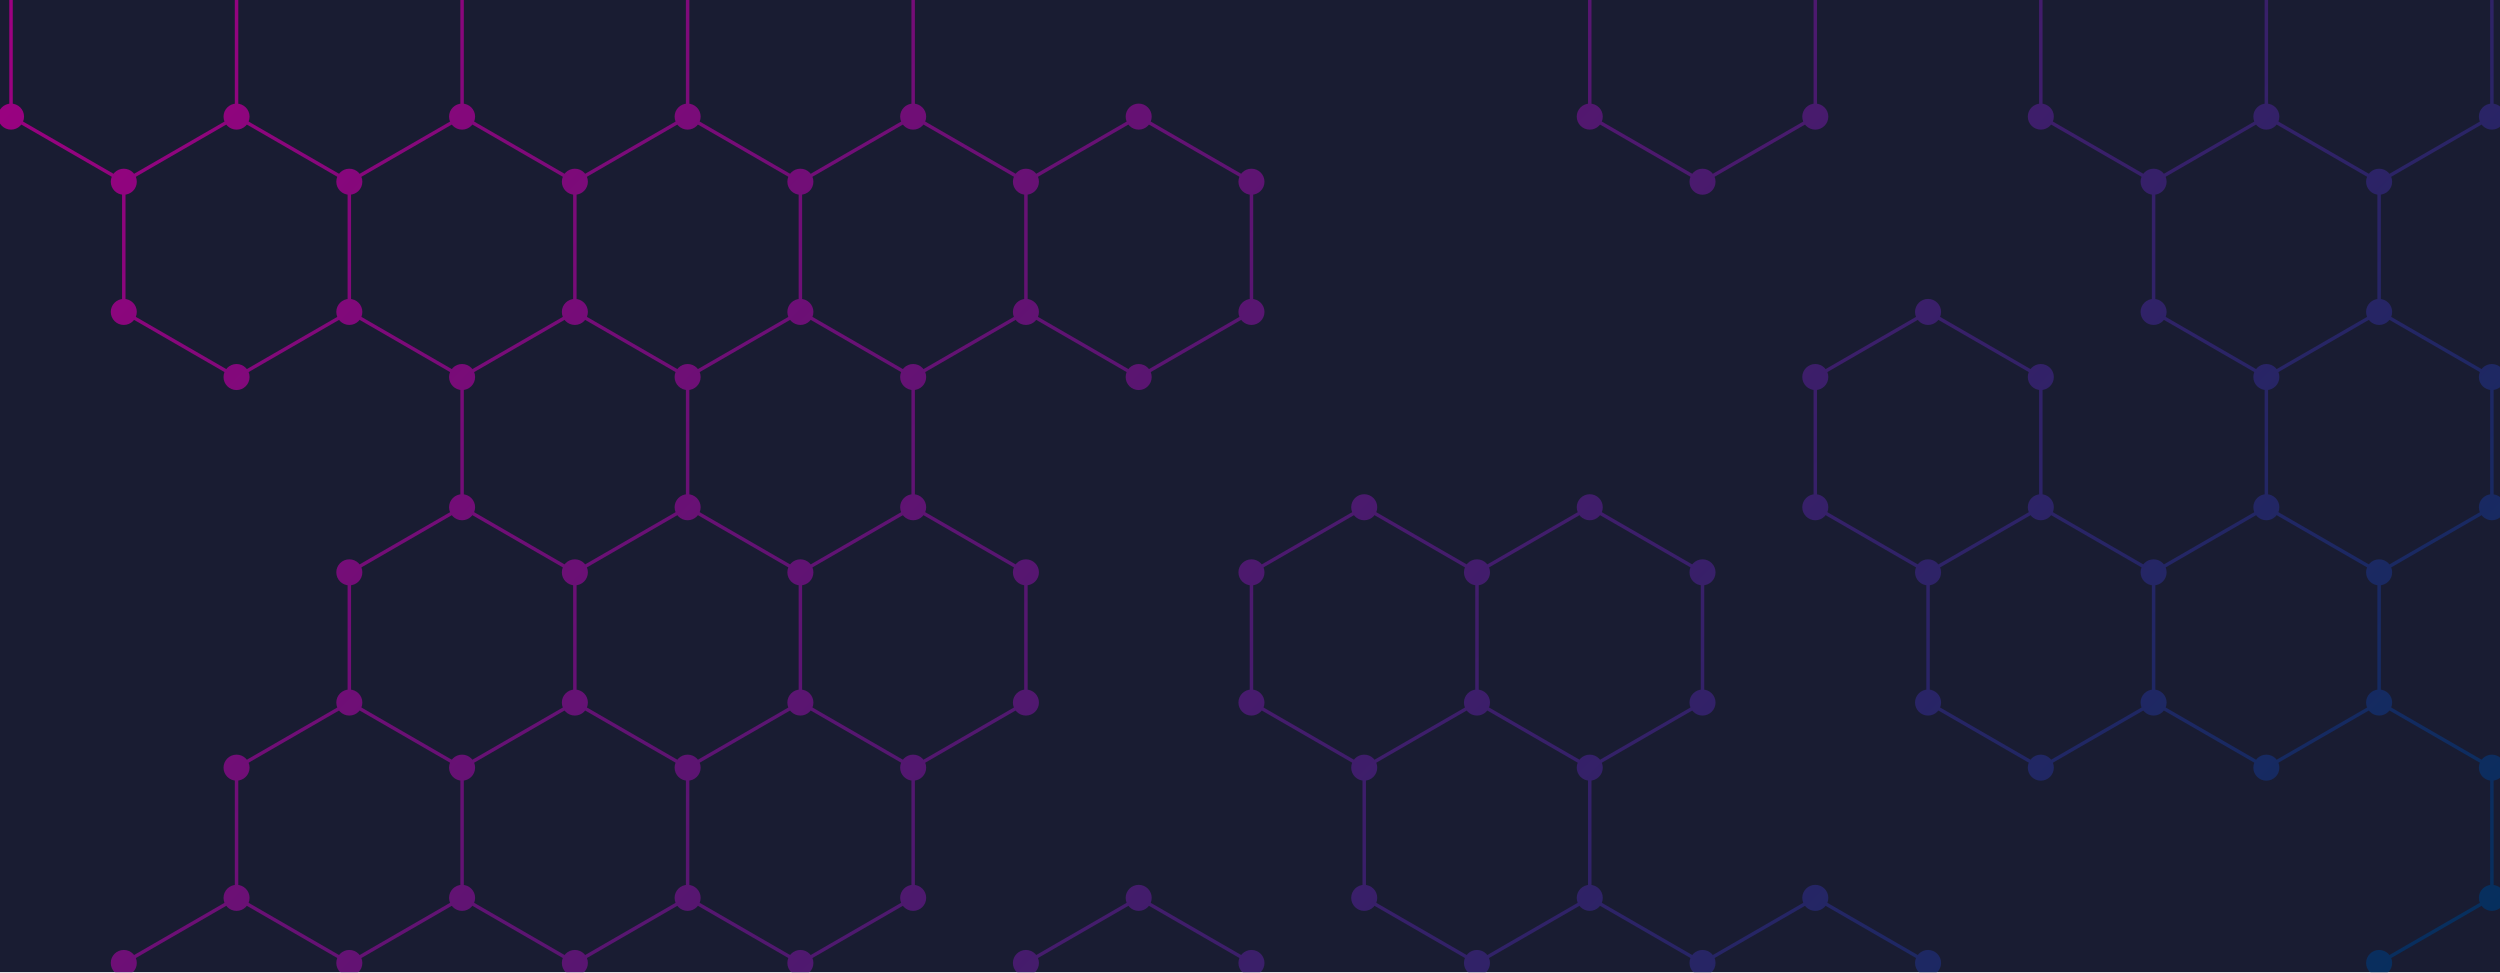
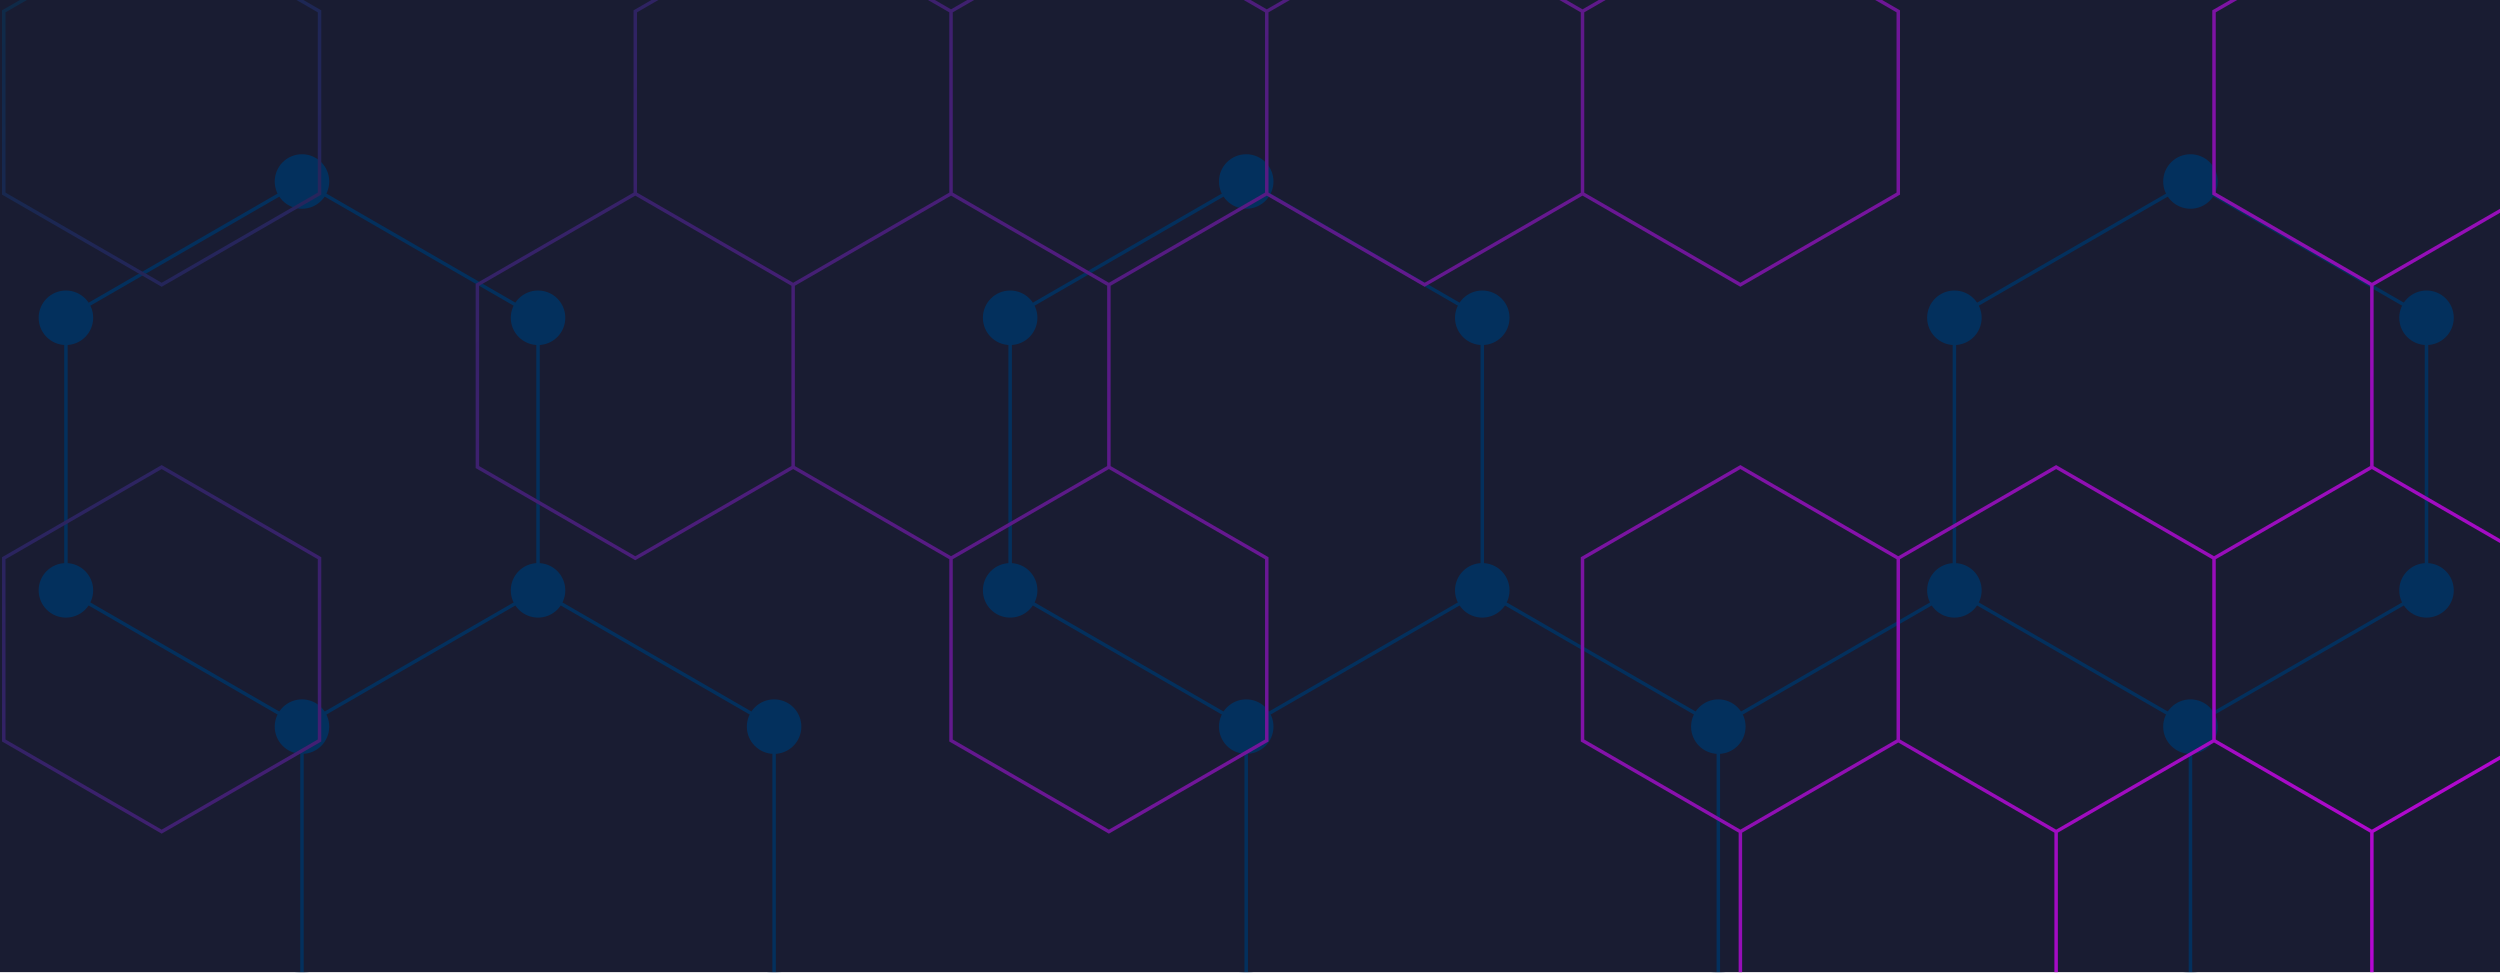
<svg xmlns="http://www.w3.org/2000/svg" version="1.1" width="1440" height="560" preserveAspectRatio="none" viewBox="0 0 1440 560">
-   <g mask="url(&quot;#SvgjsMask1004&quot;)" fill="none">
+   <g mask="url(&quot;#SvgjsMask1344&quot;)" fill="none">
    <rect width="1440" height="560" x="0" y="0" fill="rgba(25, 28, 50, 1)" />
-     <path d="M71.3 -45.33L136.25 -7.83L136.25 67.17L71.3 104.67L6.35 67.17L6.35 -7.83zM136.25 67.17L201.21 104.67L201.21 179.67L136.25 217.17L71.3 179.67L71.3 104.67zM136.25 517.17L201.21 554.67L201.21 629.67L136.25 667.17L71.3 629.67L71.3 554.67zM266.16 67.17L331.12 104.67L331.12 179.67L266.16 217.17L201.21 179.67L201.21 104.67zM266.16 292.17L331.12 329.67L331.12 404.67L266.16 442.17L201.21 404.67L201.21 329.67zM201.21 404.67L266.16 442.17L266.16 517.17L201.21 554.67L136.25 517.17L136.25 442.17zM331.12 -45.33L396.07 -7.83L396.07 67.17L331.12 104.67L266.16 67.17L266.16 -7.83zM331.12 179.67L396.07 217.17L396.07 292.17L331.12 329.67L266.16 292.17L266.16 217.17zM331.12 404.67L396.07 442.17L396.07 517.17L331.12 554.67L266.16 517.17L266.16 442.17zM396.07 517.17L461.02 554.67L461.02 629.67L396.07 667.17L331.12 629.67L331.12 554.67zM461.02 -45.33L525.98 -7.83L525.98 67.17L461.02 104.67L396.07 67.17L396.07 -7.83zM525.98 67.17L590.93 104.67L590.93 179.67L525.98 217.17L461.02 179.67L461.02 104.67zM461.02 179.67L525.98 217.17L525.98 292.17L461.02 329.67L396.07 292.17L396.07 217.17zM525.98 292.17L590.93 329.67L590.93 404.67L525.98 442.17L461.02 404.67L461.02 329.67zM461.02 404.67L525.98 442.17L525.98 517.17L461.02 554.67L396.07 517.17L396.07 442.17zM655.88 67.17L720.84 104.67L720.84 179.67L655.88 217.17L590.93 179.67L590.93 104.67zM655.88 517.17L720.84 554.67L720.84 629.67L655.88 667.17L590.93 629.67L590.93 554.67zM785.79 292.17L850.75 329.67L850.75 404.67L785.79 442.17L720.84 404.67L720.84 329.67zM915.7 292.17L980.65 329.67L980.65 404.67L915.7 442.17L850.74 404.67L850.74 329.67zM850.74 404.67L915.7 442.17L915.7 517.17L850.74 554.67L785.79 517.17L785.79 442.17zM915.7 517.17L980.65 554.67L980.65 629.67L915.7 667.17L850.74 629.67L850.74 554.67zM980.65 -45.33L1045.61 -7.83L1045.61 67.17L980.65 104.67L915.7 67.17L915.7 -7.83zM1045.61 517.17L1110.56 554.67L1110.56 629.67L1045.61 667.17L980.65 629.67L980.65 554.67zM1110.56 179.67L1175.51 217.17L1175.51 292.17L1110.56 329.67L1045.61 292.17L1045.61 217.17zM1175.51 292.17L1240.47 329.67L1240.47 404.67L1175.51 442.17L1110.56 404.67L1110.56 329.67zM1240.47 -45.33L1305.42 -7.83L1305.42 67.17L1240.47 104.67L1175.51 67.17L1175.51 -7.83zM1305.42 67.17L1370.37 104.67L1370.37 179.67L1305.42 217.17L1240.47 179.67L1240.47 104.67zM1305.42 292.17L1370.37 329.67L1370.37 404.67L1305.42 442.17L1240.47 404.67L1240.47 329.67zM1370.38 -45.33L1435.33 -7.83L1435.33 67.17L1370.38 104.67L1305.42 67.17L1305.42 -7.83zM1435.33 67.17L1500.28 104.67L1500.28 179.67L1435.33 217.17L1370.38 179.67L1370.38 104.67zM1370.38 179.67L1435.33 217.17L1435.33 292.17L1370.38 329.67L1305.42 292.17L1305.42 217.17zM1435.33 292.17L1500.28 329.67L1500.28 404.67L1435.33 442.17L1370.38 404.67L1370.38 329.67zM1435.33 517.17L1500.28 554.67L1500.28 629.67L1435.33 667.17L1370.38 629.67L1370.38 554.67zM1500.28 -45.33L1565.24 -7.83L1565.24 67.17L1500.28 104.67L1435.33 67.17L1435.33 -7.83zM1565.24 67.17L1630.19 104.67L1630.19 179.67L1565.24 217.17L1500.28 179.67L1500.28 104.67zM1565.24 292.17L1630.19 329.67L1630.19 404.67L1565.24 442.17L1500.28 404.67L1500.28 329.67zM1500.28 404.67L1565.24 442.17L1565.24 517.17L1500.28 554.67L1435.33 517.17L1435.33 442.17z" stroke="url(#SvgjsLinearGradient1005)" stroke-width="2" />
-     <path d="M63.8 -45.33 a7.5 7.5 0 1 0 15 0 a7.5 7.5 0 1 0 -15 0zM128.75 -7.83 a7.5 7.5 0 1 0 15 0 a7.5 7.5 0 1 0 -15 0zM128.75 67.17 a7.5 7.5 0 1 0 15 0 a7.5 7.5 0 1 0 -15 0zM63.8 104.67 a7.5 7.5 0 1 0 15 0 a7.5 7.5 0 1 0 -15 0zM-1.15 67.17 a7.5 7.5 0 1 0 15 0 a7.5 7.5 0 1 0 -15 0zM-1.15 -7.83 a7.5 7.5 0 1 0 15 0 a7.5 7.5 0 1 0 -15 0zM193.71 104.67 a7.5 7.5 0 1 0 15 0 a7.5 7.5 0 1 0 -15 0zM193.71 179.67 a7.5 7.5 0 1 0 15 0 a7.5 7.5 0 1 0 -15 0zM128.75 217.17 a7.5 7.5 0 1 0 15 0 a7.5 7.5 0 1 0 -15 0zM63.8 179.67 a7.5 7.5 0 1 0 15 0 a7.5 7.5 0 1 0 -15 0zM128.75 517.17 a7.5 7.5 0 1 0 15 0 a7.5 7.5 0 1 0 -15 0zM193.71 554.67 a7.5 7.5 0 1 0 15 0 a7.5 7.5 0 1 0 -15 0zM193.71 629.67 a7.5 7.5 0 1 0 15 0 a7.5 7.5 0 1 0 -15 0zM128.75 667.17 a7.5 7.5 0 1 0 15 0 a7.5 7.5 0 1 0 -15 0zM63.8 629.67 a7.5 7.5 0 1 0 15 0 a7.5 7.5 0 1 0 -15 0zM63.8 554.67 a7.5 7.5 0 1 0 15 0 a7.5 7.5 0 1 0 -15 0zM258.66 67.17 a7.5 7.5 0 1 0 15 0 a7.5 7.5 0 1 0 -15 0zM323.62 104.67 a7.5 7.5 0 1 0 15 0 a7.5 7.5 0 1 0 -15 0zM323.62 179.67 a7.5 7.5 0 1 0 15 0 a7.5 7.5 0 1 0 -15 0zM258.66 217.17 a7.5 7.5 0 1 0 15 0 a7.5 7.5 0 1 0 -15 0zM258.66 292.17 a7.5 7.5 0 1 0 15 0 a7.5 7.5 0 1 0 -15 0zM323.62 329.67 a7.5 7.5 0 1 0 15 0 a7.5 7.5 0 1 0 -15 0zM323.62 404.67 a7.5 7.5 0 1 0 15 0 a7.5 7.5 0 1 0 -15 0zM258.66 442.17 a7.5 7.5 0 1 0 15 0 a7.5 7.5 0 1 0 -15 0zM193.71 404.67 a7.5 7.5 0 1 0 15 0 a7.5 7.5 0 1 0 -15 0zM193.71 329.67 a7.5 7.5 0 1 0 15 0 a7.5 7.5 0 1 0 -15 0zM258.66 517.17 a7.5 7.5 0 1 0 15 0 a7.5 7.5 0 1 0 -15 0zM128.75 442.17 a7.5 7.5 0 1 0 15 0 a7.5 7.5 0 1 0 -15 0zM323.62 -45.33 a7.5 7.5 0 1 0 15 0 a7.5 7.5 0 1 0 -15 0zM388.57 -7.83 a7.5 7.5 0 1 0 15 0 a7.5 7.5 0 1 0 -15 0zM388.57 67.17 a7.5 7.5 0 1 0 15 0 a7.5 7.5 0 1 0 -15 0zM258.66 -7.83 a7.5 7.5 0 1 0 15 0 a7.5 7.5 0 1 0 -15 0zM388.57 217.17 a7.5 7.5 0 1 0 15 0 a7.5 7.5 0 1 0 -15 0zM388.57 292.17 a7.5 7.5 0 1 0 15 0 a7.5 7.5 0 1 0 -15 0zM388.57 442.17 a7.5 7.5 0 1 0 15 0 a7.5 7.5 0 1 0 -15 0zM388.57 517.17 a7.5 7.5 0 1 0 15 0 a7.5 7.5 0 1 0 -15 0zM323.62 554.67 a7.5 7.5 0 1 0 15 0 a7.5 7.5 0 1 0 -15 0zM453.52 554.67 a7.5 7.5 0 1 0 15 0 a7.5 7.5 0 1 0 -15 0zM453.52 629.67 a7.5 7.5 0 1 0 15 0 a7.5 7.5 0 1 0 -15 0zM388.57 667.17 a7.5 7.5 0 1 0 15 0 a7.5 7.5 0 1 0 -15 0zM323.62 629.67 a7.5 7.5 0 1 0 15 0 a7.5 7.5 0 1 0 -15 0zM453.52 -45.33 a7.5 7.5 0 1 0 15 0 a7.5 7.5 0 1 0 -15 0zM518.48 -7.83 a7.5 7.5 0 1 0 15 0 a7.5 7.5 0 1 0 -15 0zM518.48 67.17 a7.5 7.5 0 1 0 15 0 a7.5 7.5 0 1 0 -15 0zM453.52 104.67 a7.5 7.5 0 1 0 15 0 a7.5 7.5 0 1 0 -15 0zM583.43 104.67 a7.5 7.5 0 1 0 15 0 a7.5 7.5 0 1 0 -15 0zM583.43 179.67 a7.5 7.5 0 1 0 15 0 a7.5 7.5 0 1 0 -15 0zM518.48 217.17 a7.5 7.5 0 1 0 15 0 a7.5 7.5 0 1 0 -15 0zM453.52 179.67 a7.5 7.5 0 1 0 15 0 a7.5 7.5 0 1 0 -15 0zM518.48 292.17 a7.5 7.5 0 1 0 15 0 a7.5 7.5 0 1 0 -15 0zM453.52 329.67 a7.5 7.5 0 1 0 15 0 a7.5 7.5 0 1 0 -15 0zM583.43 329.67 a7.5 7.5 0 1 0 15 0 a7.5 7.5 0 1 0 -15 0zM583.43 404.67 a7.5 7.5 0 1 0 15 0 a7.5 7.5 0 1 0 -15 0zM518.48 442.17 a7.5 7.5 0 1 0 15 0 a7.5 7.5 0 1 0 -15 0zM453.52 404.67 a7.5 7.5 0 1 0 15 0 a7.5 7.5 0 1 0 -15 0zM518.48 517.17 a7.5 7.5 0 1 0 15 0 a7.5 7.5 0 1 0 -15 0zM648.38 67.17 a7.5 7.5 0 1 0 15 0 a7.5 7.5 0 1 0 -15 0zM713.34 104.67 a7.5 7.5 0 1 0 15 0 a7.5 7.5 0 1 0 -15 0zM713.34 179.67 a7.5 7.5 0 1 0 15 0 a7.5 7.5 0 1 0 -15 0zM648.38 217.17 a7.5 7.5 0 1 0 15 0 a7.5 7.5 0 1 0 -15 0zM648.38 517.17 a7.5 7.5 0 1 0 15 0 a7.5 7.5 0 1 0 -15 0zM713.34 554.67 a7.5 7.5 0 1 0 15 0 a7.5 7.5 0 1 0 -15 0zM713.34 629.67 a7.5 7.5 0 1 0 15 0 a7.5 7.5 0 1 0 -15 0zM648.38 667.17 a7.5 7.5 0 1 0 15 0 a7.5 7.5 0 1 0 -15 0zM583.43 629.67 a7.5 7.5 0 1 0 15 0 a7.5 7.5 0 1 0 -15 0zM583.43 554.67 a7.5 7.5 0 1 0 15 0 a7.5 7.5 0 1 0 -15 0zM778.29 292.17 a7.5 7.5 0 1 0 15 0 a7.5 7.5 0 1 0 -15 0zM843.25 329.67 a7.5 7.5 0 1 0 15 0 a7.5 7.5 0 1 0 -15 0zM843.25 404.67 a7.5 7.5 0 1 0 15 0 a7.5 7.5 0 1 0 -15 0zM778.29 442.17 a7.5 7.5 0 1 0 15 0 a7.5 7.5 0 1 0 -15 0zM713.34 404.67 a7.5 7.5 0 1 0 15 0 a7.5 7.5 0 1 0 -15 0zM713.34 329.67 a7.5 7.5 0 1 0 15 0 a7.5 7.5 0 1 0 -15 0zM908.2 292.17 a7.5 7.5 0 1 0 15 0 a7.5 7.5 0 1 0 -15 0zM973.15 329.67 a7.5 7.5 0 1 0 15 0 a7.5 7.5 0 1 0 -15 0zM973.15 404.67 a7.5 7.5 0 1 0 15 0 a7.5 7.5 0 1 0 -15 0zM908.2 442.17 a7.5 7.5 0 1 0 15 0 a7.5 7.5 0 1 0 -15 0zM843.24 404.67 a7.5 7.5 0 1 0 15 0 a7.5 7.5 0 1 0 -15 0zM843.24 329.67 a7.5 7.5 0 1 0 15 0 a7.5 7.5 0 1 0 -15 0zM908.2 517.17 a7.5 7.5 0 1 0 15 0 a7.5 7.5 0 1 0 -15 0zM843.24 554.67 a7.5 7.5 0 1 0 15 0 a7.5 7.5 0 1 0 -15 0zM778.29 517.17 a7.5 7.5 0 1 0 15 0 a7.5 7.5 0 1 0 -15 0zM973.15 554.67 a7.5 7.5 0 1 0 15 0 a7.5 7.5 0 1 0 -15 0zM973.15 629.67 a7.5 7.5 0 1 0 15 0 a7.5 7.5 0 1 0 -15 0zM908.2 667.17 a7.5 7.5 0 1 0 15 0 a7.5 7.5 0 1 0 -15 0zM843.24 629.67 a7.5 7.5 0 1 0 15 0 a7.5 7.5 0 1 0 -15 0zM973.15 -45.33 a7.5 7.5 0 1 0 15 0 a7.5 7.5 0 1 0 -15 0zM1038.11 -7.83 a7.5 7.5 0 1 0 15 0 a7.5 7.5 0 1 0 -15 0zM1038.11 67.17 a7.5 7.5 0 1 0 15 0 a7.5 7.5 0 1 0 -15 0zM973.15 104.67 a7.5 7.5 0 1 0 15 0 a7.5 7.5 0 1 0 -15 0zM908.2 67.17 a7.5 7.5 0 1 0 15 0 a7.5 7.5 0 1 0 -15 0zM908.2 -7.83 a7.5 7.5 0 1 0 15 0 a7.5 7.5 0 1 0 -15 0zM1038.11 517.17 a7.5 7.5 0 1 0 15 0 a7.5 7.5 0 1 0 -15 0zM1103.06 554.67 a7.5 7.5 0 1 0 15 0 a7.5 7.5 0 1 0 -15 0zM1103.06 629.67 a7.5 7.5 0 1 0 15 0 a7.5 7.5 0 1 0 -15 0zM1038.11 667.17 a7.5 7.5 0 1 0 15 0 a7.5 7.5 0 1 0 -15 0zM1103.06 179.67 a7.5 7.5 0 1 0 15 0 a7.5 7.5 0 1 0 -15 0zM1168.01 217.17 a7.5 7.5 0 1 0 15 0 a7.5 7.5 0 1 0 -15 0zM1168.01 292.17 a7.5 7.5 0 1 0 15 0 a7.5 7.5 0 1 0 -15 0zM1103.06 329.67 a7.5 7.5 0 1 0 15 0 a7.5 7.5 0 1 0 -15 0zM1038.11 292.17 a7.5 7.5 0 1 0 15 0 a7.5 7.5 0 1 0 -15 0zM1038.11 217.17 a7.5 7.5 0 1 0 15 0 a7.5 7.5 0 1 0 -15 0zM1232.97 329.67 a7.5 7.5 0 1 0 15 0 a7.5 7.5 0 1 0 -15 0zM1232.97 404.67 a7.5 7.5 0 1 0 15 0 a7.5 7.5 0 1 0 -15 0zM1168.01 442.17 a7.5 7.5 0 1 0 15 0 a7.5 7.5 0 1 0 -15 0zM1103.06 404.67 a7.5 7.5 0 1 0 15 0 a7.5 7.5 0 1 0 -15 0zM1232.97 -45.33 a7.5 7.5 0 1 0 15 0 a7.5 7.5 0 1 0 -15 0zM1297.92 -7.83 a7.5 7.5 0 1 0 15 0 a7.5 7.5 0 1 0 -15 0zM1297.92 67.17 a7.5 7.5 0 1 0 15 0 a7.5 7.5 0 1 0 -15 0zM1232.97 104.67 a7.5 7.5 0 1 0 15 0 a7.5 7.5 0 1 0 -15 0zM1168.01 67.17 a7.5 7.5 0 1 0 15 0 a7.5 7.5 0 1 0 -15 0zM1168.01 -7.83 a7.5 7.5 0 1 0 15 0 a7.5 7.5 0 1 0 -15 0zM1362.87 104.67 a7.5 7.5 0 1 0 15 0 a7.5 7.5 0 1 0 -15 0zM1362.87 179.67 a7.5 7.5 0 1 0 15 0 a7.5 7.5 0 1 0 -15 0zM1297.92 217.17 a7.5 7.5 0 1 0 15 0 a7.5 7.5 0 1 0 -15 0zM1232.97 179.67 a7.5 7.5 0 1 0 15 0 a7.5 7.5 0 1 0 -15 0zM1297.92 292.17 a7.5 7.5 0 1 0 15 0 a7.5 7.5 0 1 0 -15 0zM1362.87 329.67 a7.5 7.5 0 1 0 15 0 a7.5 7.5 0 1 0 -15 0zM1362.87 404.67 a7.5 7.5 0 1 0 15 0 a7.5 7.5 0 1 0 -15 0zM1297.92 442.17 a7.5 7.5 0 1 0 15 0 a7.5 7.5 0 1 0 -15 0zM1362.88 -45.33 a7.5 7.5 0 1 0 15 0 a7.5 7.5 0 1 0 -15 0zM1427.83 -7.83 a7.5 7.5 0 1 0 15 0 a7.5 7.5 0 1 0 -15 0zM1427.83 67.17 a7.5 7.5 0 1 0 15 0 a7.5 7.5 0 1 0 -15 0zM1362.88 104.67 a7.5 7.5 0 1 0 15 0 a7.5 7.5 0 1 0 -15 0zM1492.78 104.67 a7.5 7.5 0 1 0 15 0 a7.5 7.5 0 1 0 -15 0zM1492.78 179.67 a7.5 7.5 0 1 0 15 0 a7.5 7.5 0 1 0 -15 0zM1427.83 217.17 a7.5 7.5 0 1 0 15 0 a7.5 7.5 0 1 0 -15 0zM1362.88 179.67 a7.5 7.5 0 1 0 15 0 a7.5 7.5 0 1 0 -15 0zM1427.83 292.17 a7.5 7.5 0 1 0 15 0 a7.5 7.5 0 1 0 -15 0zM1362.88 329.67 a7.5 7.5 0 1 0 15 0 a7.5 7.5 0 1 0 -15 0zM1492.78 329.67 a7.5 7.5 0 1 0 15 0 a7.5 7.5 0 1 0 -15 0zM1492.78 404.67 a7.5 7.5 0 1 0 15 0 a7.5 7.5 0 1 0 -15 0zM1427.83 442.17 a7.5 7.5 0 1 0 15 0 a7.5 7.5 0 1 0 -15 0zM1362.88 404.67 a7.5 7.5 0 1 0 15 0 a7.5 7.5 0 1 0 -15 0zM1427.83 517.17 a7.5 7.5 0 1 0 15 0 a7.5 7.5 0 1 0 -15 0zM1492.78 554.67 a7.5 7.5 0 1 0 15 0 a7.5 7.5 0 1 0 -15 0zM1492.78 629.67 a7.5 7.5 0 1 0 15 0 a7.5 7.5 0 1 0 -15 0zM1427.83 667.17 a7.5 7.5 0 1 0 15 0 a7.5 7.5 0 1 0 -15 0zM1362.88 629.67 a7.5 7.5 0 1 0 15 0 a7.5 7.5 0 1 0 -15 0zM1362.88 554.67 a7.5 7.5 0 1 0 15 0 a7.5 7.5 0 1 0 -15 0zM1492.78 -45.33 a7.5 7.5 0 1 0 15 0 a7.5 7.5 0 1 0 -15 0zM1557.74 -7.83 a7.5 7.5 0 1 0 15 0 a7.5 7.5 0 1 0 -15 0zM1557.74 67.17 a7.5 7.5 0 1 0 15 0 a7.5 7.5 0 1 0 -15 0zM1622.69 104.67 a7.5 7.5 0 1 0 15 0 a7.5 7.5 0 1 0 -15 0zM1622.69 179.67 a7.5 7.5 0 1 0 15 0 a7.5 7.5 0 1 0 -15 0zM1557.74 217.17 a7.5 7.5 0 1 0 15 0 a7.5 7.5 0 1 0 -15 0zM1557.74 292.17 a7.5 7.5 0 1 0 15 0 a7.5 7.5 0 1 0 -15 0zM1622.69 329.67 a7.5 7.5 0 1 0 15 0 a7.5 7.5 0 1 0 -15 0zM1622.69 404.67 a7.5 7.5 0 1 0 15 0 a7.5 7.5 0 1 0 -15 0zM1557.74 442.17 a7.5 7.5 0 1 0 15 0 a7.5 7.5 0 1 0 -15 0zM1557.74 517.17 a7.5 7.5 0 1 0 15 0 a7.5 7.5 0 1 0 -15 0z" fill="url(#SvgjsLinearGradient1005)" />
-     <path d="M23.07 -45.75L66.37 -20.75L66.37 29.25L23.07 54.25L-20.23 29.25L-20.23 -20.75zM23.07 254.25L66.37 279.25L66.37 329.25L23.07 354.25L-20.23 329.25L-20.23 279.25zM109.68 -45.75L152.98 -20.75L152.98 29.25L109.68 54.25L66.37 29.25L66.37 -20.75zM152.98 29.25L196.28 54.25L196.28 104.25L152.98 129.25L109.68 104.25L109.68 54.25zM152.98 329.25L196.28 354.25L196.28 404.25L152.98 429.25L109.68 404.25L109.68 354.25zM196.28 -45.75L239.58 -20.75L239.58 29.25L196.28 54.25L152.98 29.25L152.98 -20.75zM196.28 104.25L239.58 129.25L239.58 179.25L196.28 204.25L152.98 179.25L152.98 129.25zM196.28 254.25L239.58 279.25L239.58 329.25L196.28 354.25L152.98 329.25L152.98 279.25zM282.88 254.25L326.19 279.25L326.19 329.25L282.88 354.25L239.58 329.25L239.58 279.25zM412.79 179.25L456.1 204.25L456.1 254.25L412.79 279.25L369.49 254.25L369.49 204.25zM412.79 479.25L456.1 504.25L456.1 554.25L412.79 579.25L369.49 554.25L369.49 504.25zM542.7 -45.75L586 -20.75L586 29.25L542.7 54.25L499.4 29.25L499.4 -20.75zM542.7 254.25L586 279.25L586 329.25L542.7 354.25L499.4 329.25L499.4 279.25zM542.7 404.25L586 429.25L586 479.25L542.7 504.25L499.4 479.25L499.4 429.25zM629.31 104.25L672.61 129.25L672.61 179.25L629.31 204.25L586 179.25L586 129.25zM759.21 29.25L802.52 54.25L802.52 104.25L759.21 129.25L715.91 104.25L715.91 54.25zM715.91 254.25L759.21 279.25L759.21 329.25L715.91 354.25L672.61 329.25L672.61 279.25zM845.82 29.25L889.12 54.25L889.12 104.25L845.82 129.25L802.52 104.25L802.52 54.25zM845.82 479.25L889.12 504.25L889.12 554.25L845.82 579.25L802.52 554.25L802.52 504.25zM889.12 104.25L932.42 129.25L932.42 179.25L889.12 204.25L845.82 179.25L845.82 129.25zM932.42 179.25L975.73 204.25L975.73 254.25L932.42 279.25L889.12 254.25L889.12 204.25zM975.73 104.25L1019.03 129.25L1019.03 179.25L975.73 204.25L932.42 179.25L932.42 129.25zM1235.54 104.25L1278.84 129.25L1278.84 179.25L1235.54 204.25L1192.24 179.25L1192.24 129.25zM1278.84 179.25L1322.14 204.25L1322.14 254.25L1278.84 279.25L1235.54 254.25L1235.54 204.25zM1365.45 179.25L1408.75 204.25L1408.75 254.25L1365.45 279.25L1322.14 254.25L1322.14 204.25zM1452.05 179.25L1495.36 204.25L1495.36 254.25L1452.05 279.25L1408.75 254.25L1408.75 204.25zM1408.75 254.25L1452.05 279.25L1452.05 329.25L1408.75 354.25L1365.45 329.25L1365.45 279.25zM1452.05 329.25L1495.36 354.25L1495.36 404.25L1452.05 429.25L1408.75 404.25L1408.75 354.25zM1408.75 404.25L1452.05 429.25L1452.05 479.25L1408.75 504.25L1365.45 479.25L1365.45 429.25z" stroke="rgba(0, 0, 0, 0)" stroke-width="2" />
+     <path d="M173.94 104.54L309.91 183.04L309.91 340.04L173.94 418.54L37.97 340.04L37.97 183.04zM309.91 340.04L445.88 418.54L445.88 575.54L309.91 654.04L173.94 575.54L173.94 418.54zM717.82 104.54L853.79 183.04L853.79 340.04L717.82 418.54L581.85 340.04L581.85 183.04zM853.79 340.04L989.76 418.54L989.76 575.54L853.79 654.04L717.82 575.54L717.82 418.54zM1261.7 104.54L1397.67 183.04L1397.67 340.04L1261.7 418.54L1125.73 340.04L1125.73 183.04zM1125.73 340.04L1261.7 418.54L1261.7 575.54L1125.73 654.04L989.76 575.54L989.76 418.54z" stroke="#03305d" stroke-width="2" />
+     <path d="M158.24 104.54 a15.7 15.7 0 1 0 31.4 0 a15.7 15.7 0 1 0 -31.4 0zM294.21 183.04 a15.7 15.7 0 1 0 31.4 0 a15.7 15.7 0 1 0 -31.4 0zM294.21 340.04 a15.7 15.7 0 1 0 31.4 0 a15.7 15.7 0 1 0 -31.4 0zM158.24 418.54 a15.7 15.7 0 1 0 31.4 0 a15.7 15.7 0 1 0 -31.4 0zM22.27 340.04 a15.7 15.7 0 1 0 31.4 0 a15.7 15.7 0 1 0 -31.4 0zM22.27 183.04 a15.7 15.7 0 1 0 31.4 0 a15.7 15.7 0 1 0 -31.4 0zM430.18 418.54 a15.7 15.7 0 1 0 31.4 0 a15.7 15.7 0 1 0 -31.4 0zM430.18 575.54 a15.7 15.7 0 1 0 31.4 0 a15.7 15.7 0 1 0 -31.4 0zM294.21 654.04 a15.7 15.7 0 1 0 31.4 0 a15.7 15.7 0 1 0 -31.4 0zM158.24 575.54 a15.7 15.7 0 1 0 31.4 0 a15.7 15.7 0 1 0 -31.4 0zM702.12 104.54 a15.7 15.7 0 1 0 31.4 0 a15.7 15.7 0 1 0 -31.4 0zM838.09 183.04 a15.7 15.7 0 1 0 31.4 0 a15.7 15.7 0 1 0 -31.4 0zM838.09 340.04 a15.7 15.7 0 1 0 31.4 0 a15.7 15.7 0 1 0 -31.4 0zM702.12 418.54 a15.7 15.7 0 1 0 31.4 0 a15.7 15.7 0 1 0 -31.4 0zM566.15 340.04 a15.7 15.7 0 1 0 31.4 0 a15.7 15.7 0 1 0 -31.4 0zM566.15 183.04 a15.7 15.7 0 1 0 31.4 0 a15.7 15.7 0 1 0 -31.4 0zM974.06 418.54 a15.7 15.7 0 1 0 31.4 0 a15.7 15.7 0 1 0 -31.4 0zM974.06 575.54 a15.7 15.7 0 1 0 31.4 0 a15.7 15.7 0 1 0 -31.4 0zM838.09 654.04 a15.7 15.7 0 1 0 31.4 0 a15.7 15.7 0 1 0 -31.4 0zM702.12 575.54 a15.7 15.7 0 1 0 31.4 0 a15.7 15.7 0 1 0 -31.4 0zM1246 104.54 a15.7 15.7 0 1 0 31.4 0 a15.7 15.7 0 1 0 -31.4 0zM1381.97 183.04 a15.7 15.7 0 1 0 31.4 0 a15.7 15.7 0 1 0 -31.4 0zM1381.97 340.04 a15.7 15.7 0 1 0 31.4 0 a15.7 15.7 0 1 0 -31.4 0zM1246 418.54 a15.7 15.7 0 1 0 31.4 0 a15.7 15.7 0 1 0 -31.4 0zM1110.03 340.04 a15.7 15.7 0 1 0 31.4 0 a15.7 15.7 0 1 0 -31.4 0zM1110.03 183.04 a15.7 15.7 0 1 0 31.4 0 a15.7 15.7 0 1 0 -31.4 0zM1246 575.54 a15.7 15.7 0 1 0 31.4 0 a15.7 15.7 0 1 0 -31.4 0zM1110.03 654.04 a15.7 15.7 0 1 0 31.4 0 a15.7 15.7 0 1 0 -31.4 0z" fill="#03305d" />
+     <path d="M93.11 -45.97L184.05 6.53L184.05 111.53L93.11 164.03L2.17 111.53L2.17 6.53zM93.11 269.03L184.05 321.53L184.05 426.53L93.11 479.03L2.17 426.53L2.17 321.53zM93.11 584.03L184.05 636.53L184.05 741.53L93.11 794.03L2.17 741.53L2.17 636.53zM365.92 111.53L456.85 164.03L456.85 269.03L365.92 321.53L274.98 269.03L274.98 164.03zM456.85 -45.97L547.79 6.53L547.79 111.53L456.85 164.03L365.92 111.53L365.92 6.53zM547.79 111.53L638.72 164.03L638.72 269.03L547.79 321.53L456.85 269.03L456.85 164.03zM638.72 -45.97L729.66 6.53L729.66 111.53L638.72 164.03L547.79 111.53L547.79 6.53zM638.72 269.03L729.66 321.53L729.66 426.53L638.72 479.03L547.79 426.53L547.79 321.53zM820.59 -45.97L911.53 6.53L911.53 111.53L820.59 164.03L729.66 111.53L729.66 6.53zM1002.46 -45.97L1093.4 6.53L1093.4 111.53L1002.46 164.03L911.53 111.53L911.53 6.53zM1002.46 269.03L1093.4 321.53L1093.4 426.53L1002.46 479.03L911.53 426.53L911.53 321.53zM1093.4 426.53L1184.33 479.03L1184.33 584.03L1093.4 636.53L1002.46 584.03L1002.46 479.03zM1002.46 584.03L1093.4 636.53L1093.4 741.53L1002.46 794.03L911.53 741.53L911.53 636.53zM1184.33 269.03L1275.27 321.53L1275.27 426.53L1184.33 479.03L1093.4 426.53L1093.4 321.53zM1184.33 584.03L1275.27 636.53L1275.27 741.53L1184.33 794.03L1093.4 741.53L1093.4 636.53zM1366.2 -45.97L1457.14 6.53L1457.14 111.53L1366.2 164.03L1275.27 111.53L1275.27 6.53zM1457.14 111.53L1548.07 164.03L1548.07 269.03L1457.14 321.53L1366.2 269.03L1366.2 164.03zM1366.2 269.03L1457.14 321.53L1457.14 426.53L1366.2 479.03L1275.27 426.53L1275.27 321.53zM1457.14 426.53L1548.07 479.03L1548.07 584.03L1457.14 636.53L1366.2 584.03L1366.2 479.03z" stroke="url(#SvgjsLinearGradient1345)" stroke-width="2" />
  </g>
  <defs>
-     <mask id="SvgjsMask1004">
+     <mask id="SvgjsMask1344">
      <rect width="1440" height="560" fill="#ffffff" />
    </mask>
-     <linearGradient x1="220.032" y1="-220.024" x2="1219.968" y2="780.024" gradientUnits="userSpaceOnUse" id="SvgjsLinearGradient1005">
-       <stop stop-color="rgba(158, 0, 129, 1)" offset="0" />
-       <stop stop-color="#03305d" offset="1" />
+     <linearGradient x1="220.032" y1="-220.024" x2="1219.968" y2="780.024" gradientUnits="userSpaceOnUse" id="SvgjsLinearGradient1345">
+       <stop stop-color="#0e2a47" offset="0" />
+       <stop stop-color="rgba(188, 6, 216, 1)" offset="1" />
    </linearGradient>
  </defs>
</svg>
